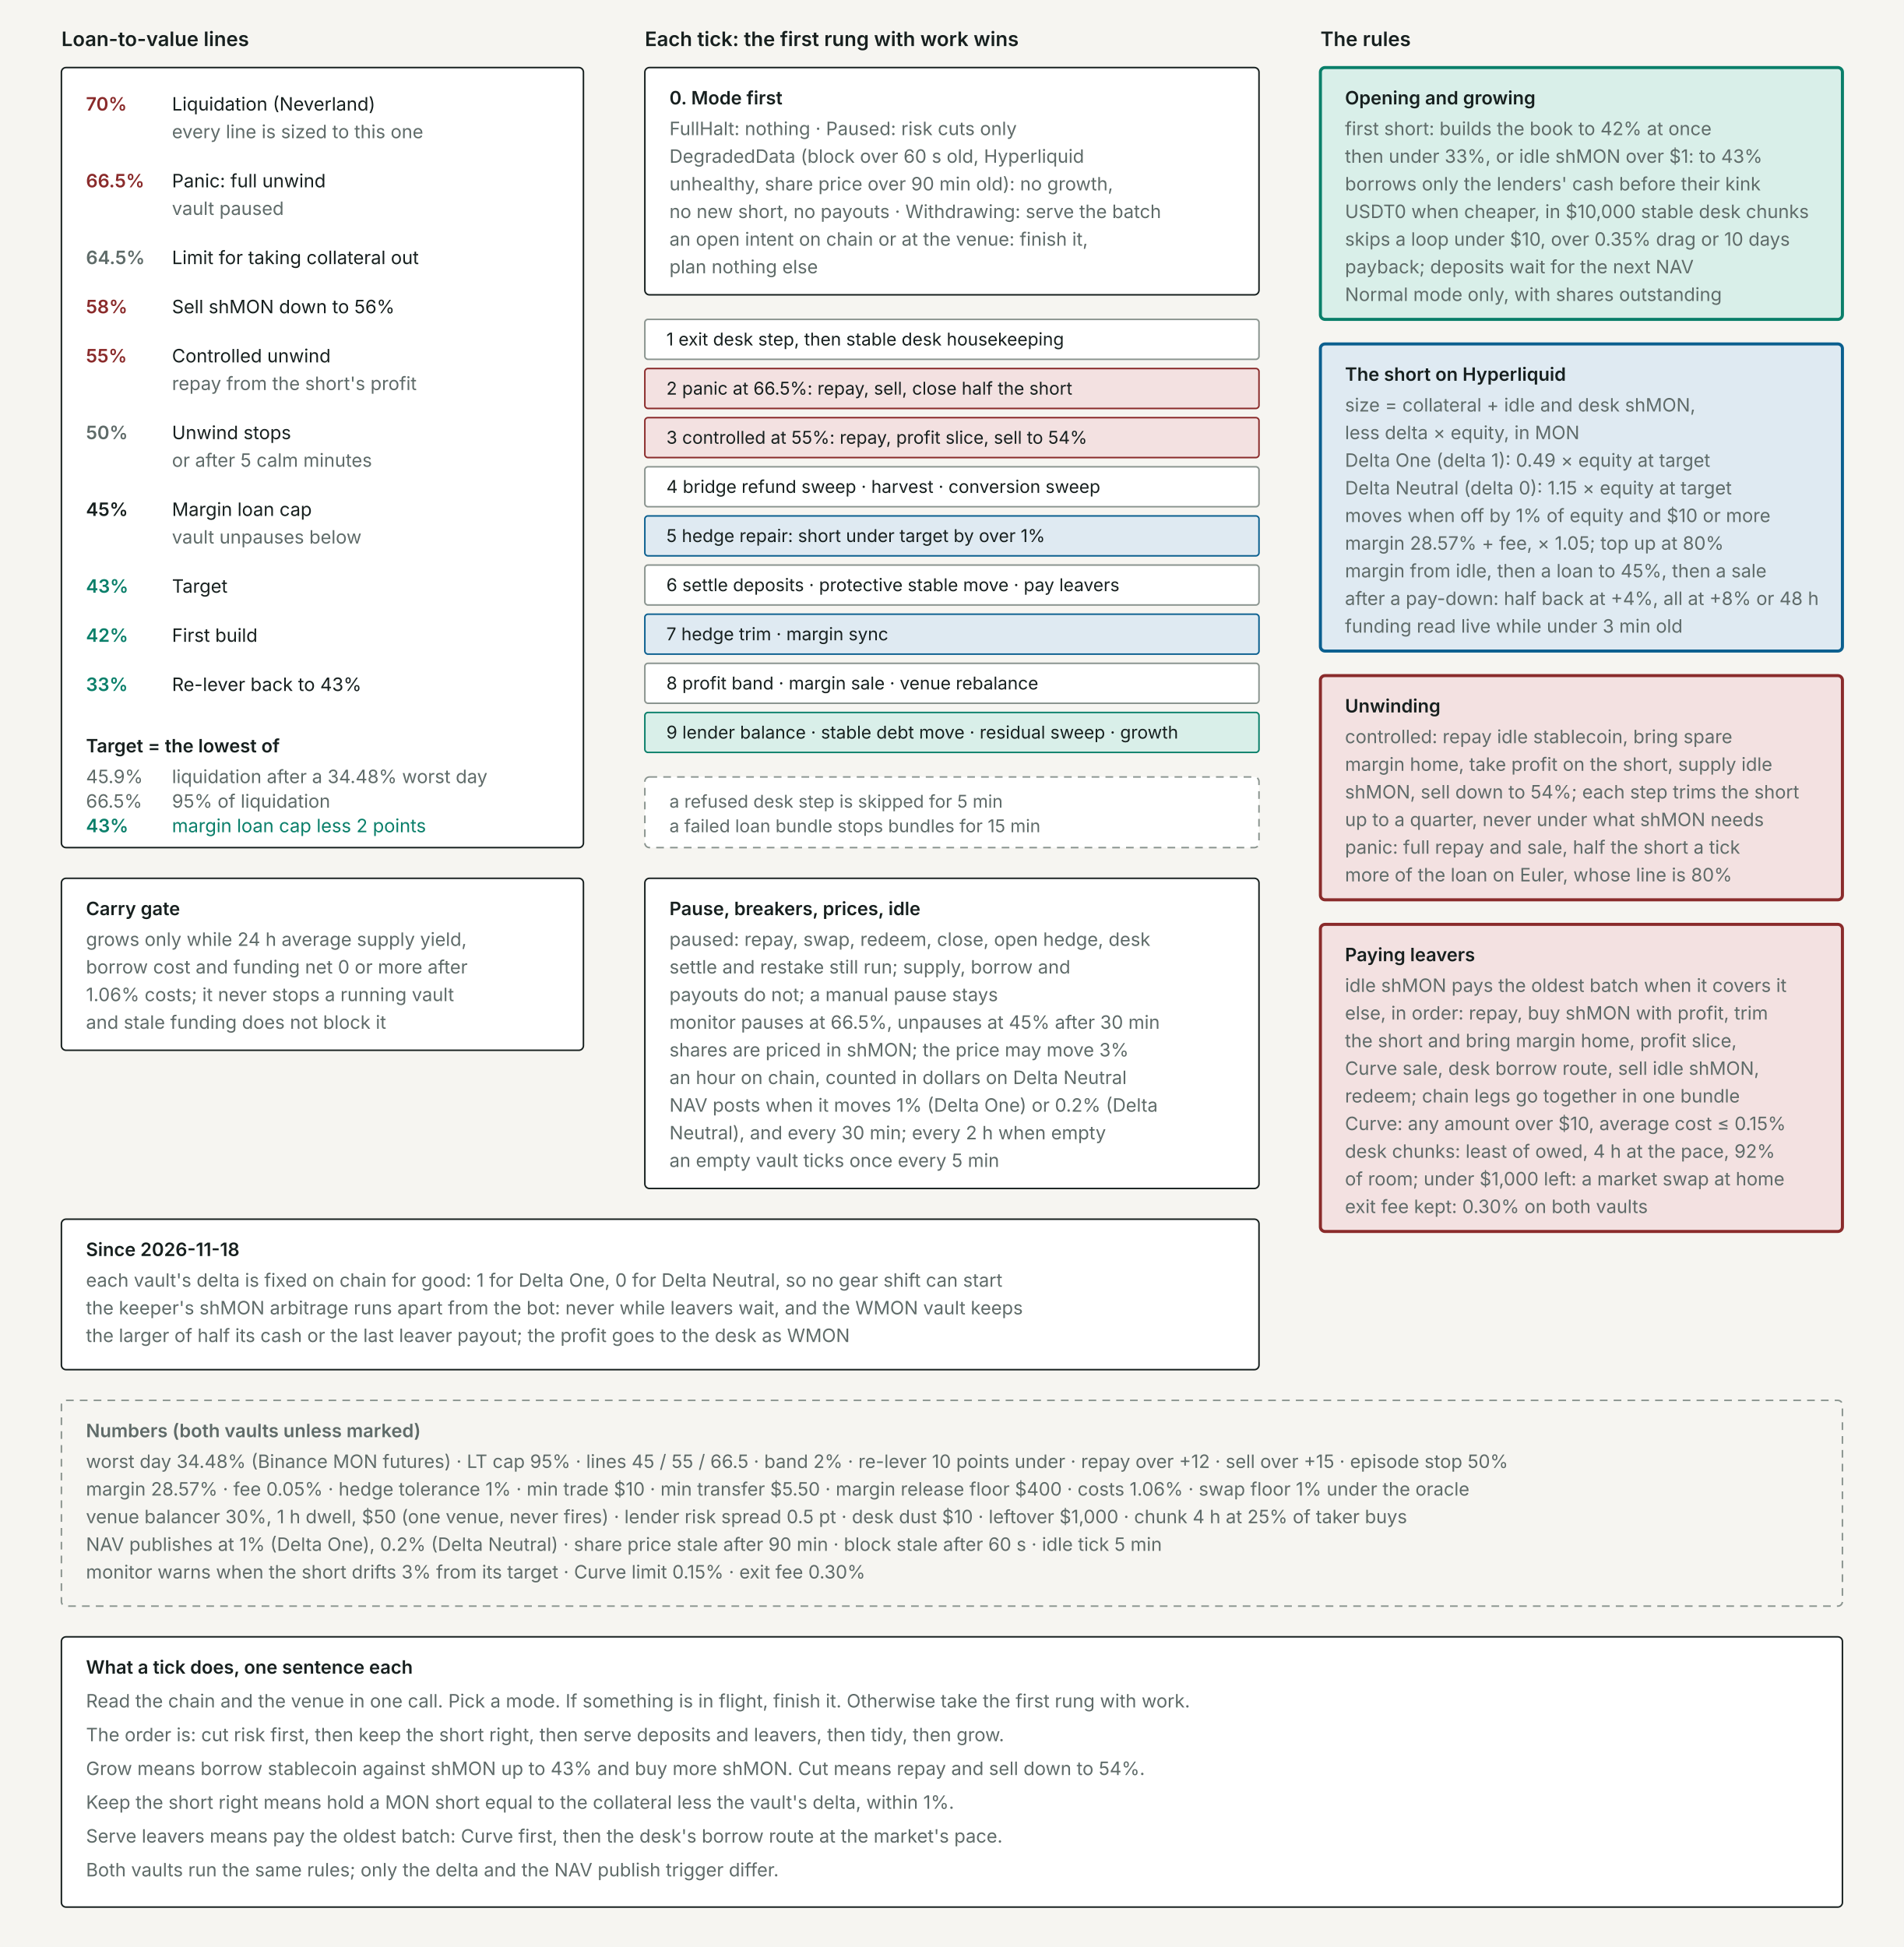
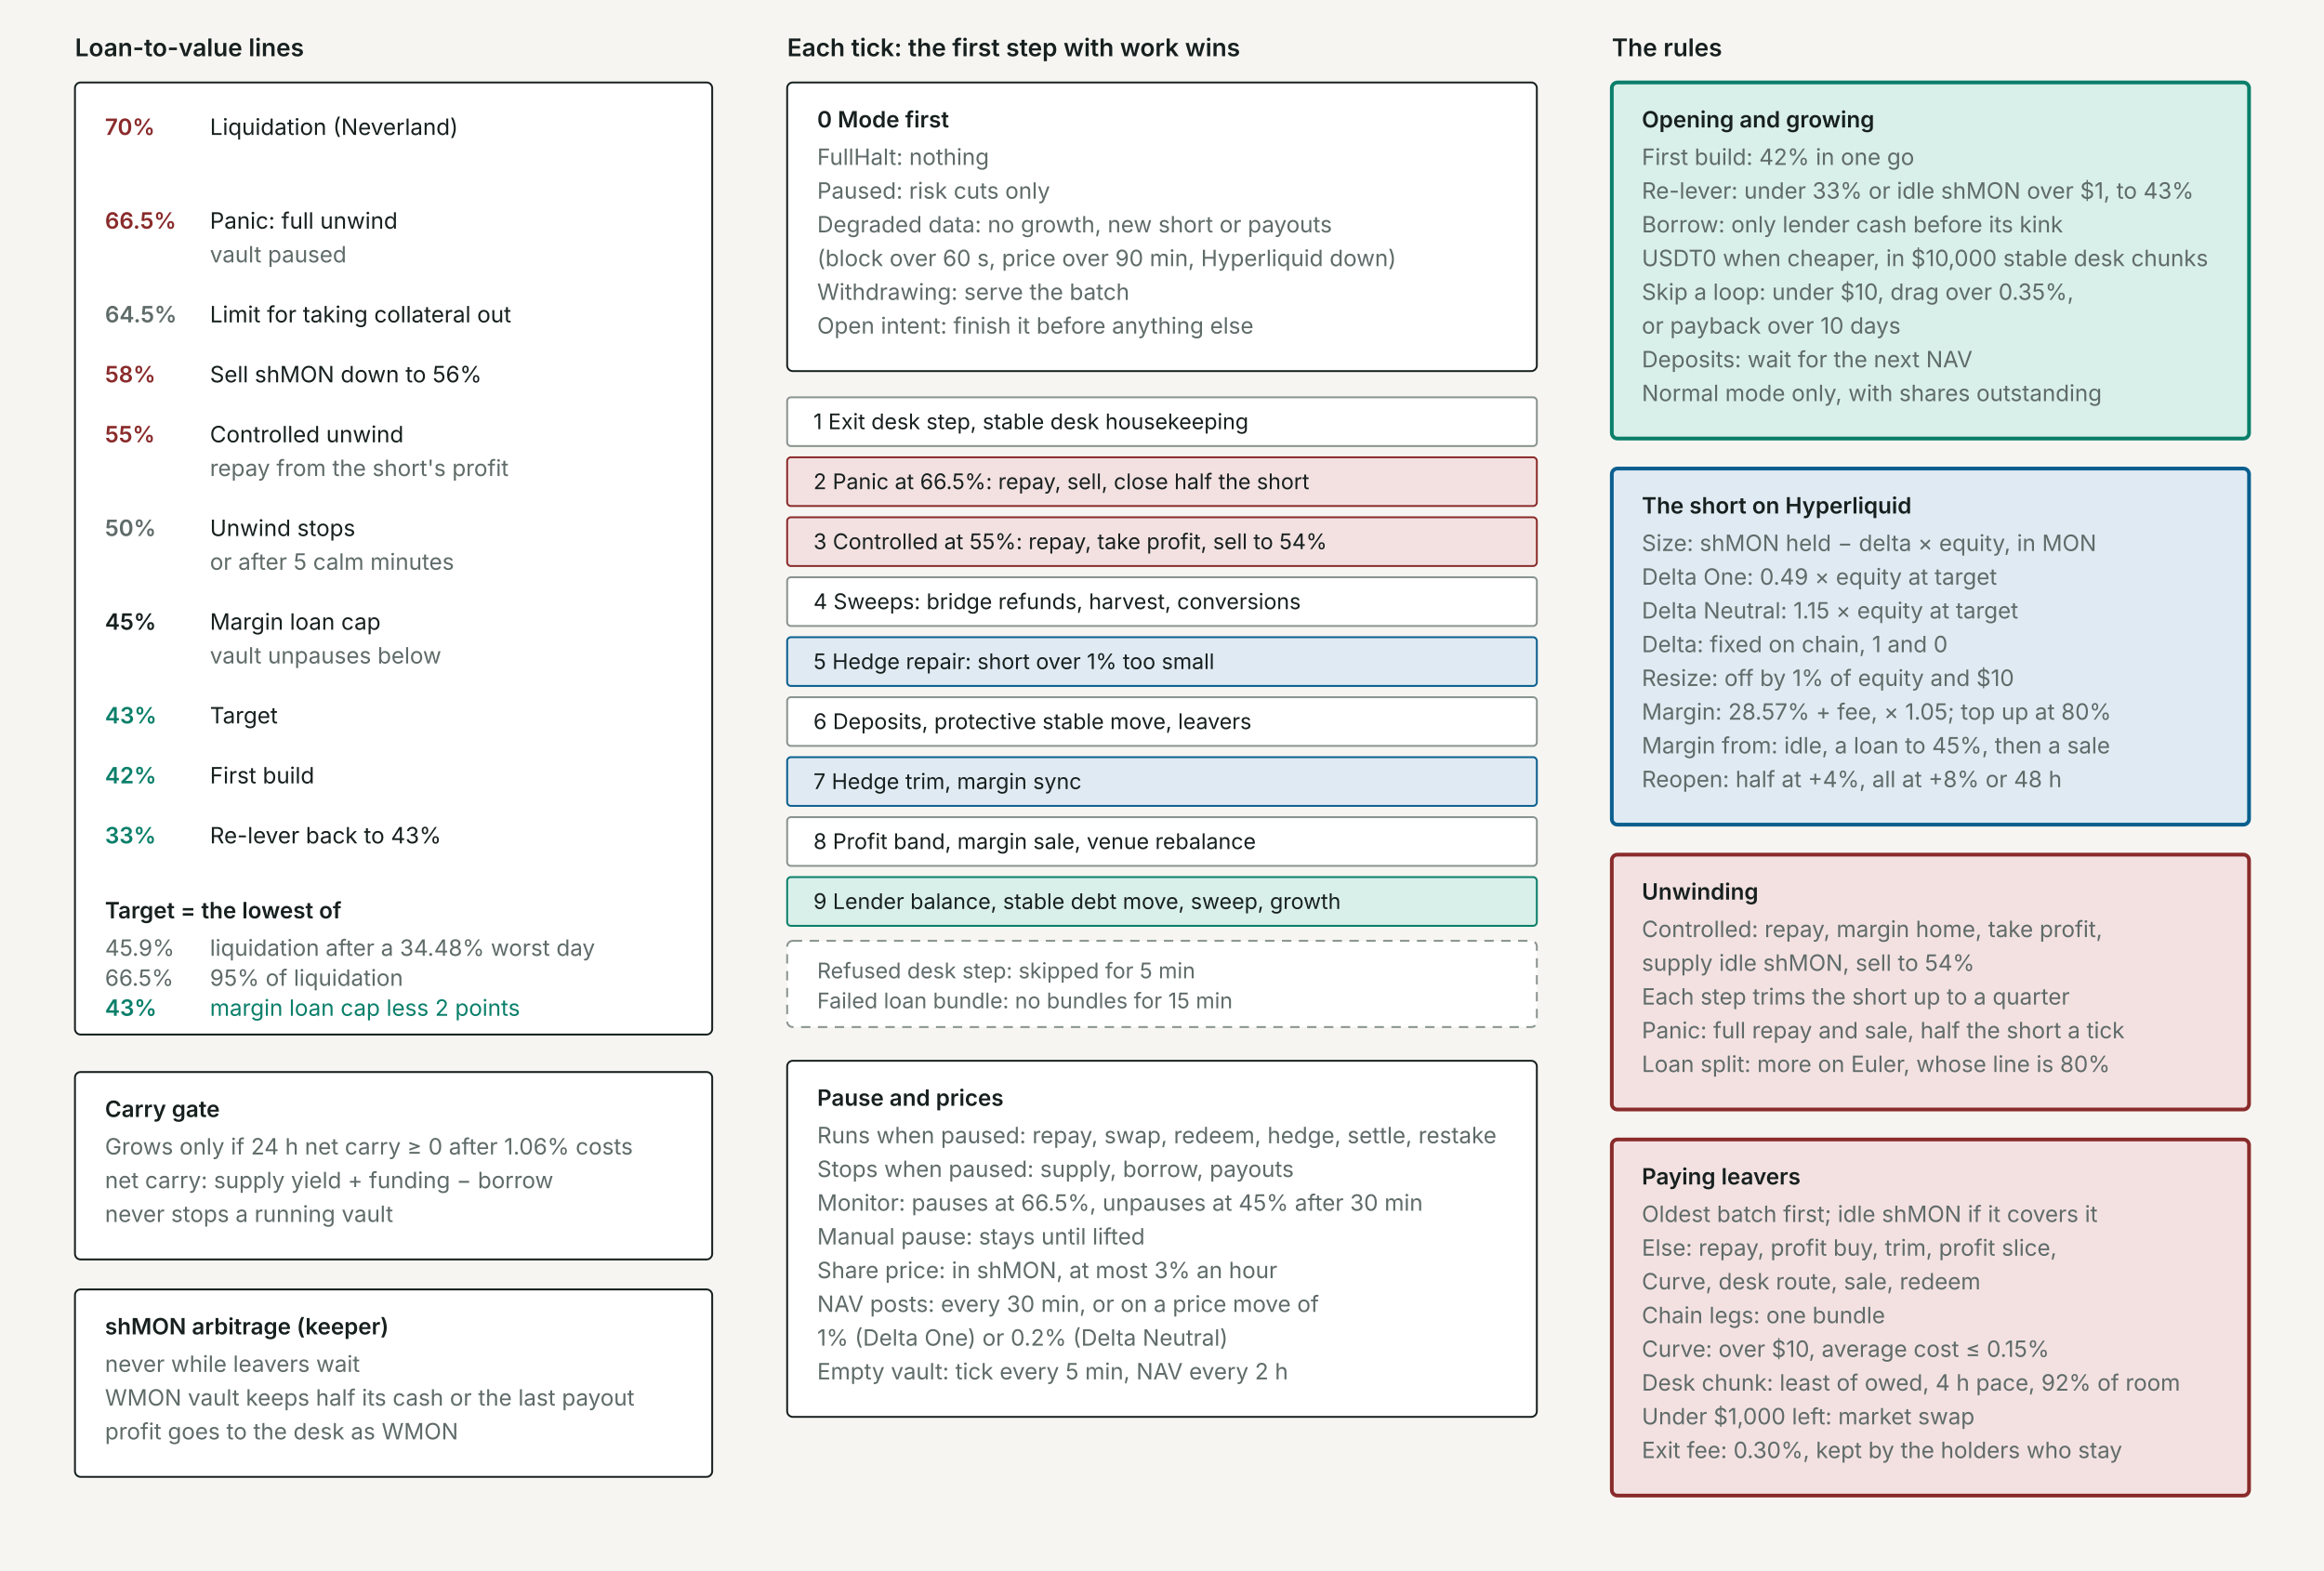
- <svg xmlns="http://www.w3.org/2000/svg" width="1240" height="1268" viewBox="0 0 1240 1268" role="img" aria-label="The bot's loan-to-value lines, the order it tries actions each tick, and the rules for growing the loan, sizing the Hyperliquid short, unwinding, paying leavers, the arbitrage and pausing." style="color:#17201f">
-   <rect x="0" y="0" width="1240" height="1268" fill="#f6f5f1" />
+ <svg xmlns="http://www.w3.org/2000/svg" width="1240" height="838" viewBox="0 0 1240 838" role="img" aria-label="The bot's loan-to-value lines, the order it tries actions each tick, and its rules for growing, the Hyperliquid short, unwinding, paying leavers and the arbitrage." style="color:#17201f">
+   <rect x="0" y="0" width="1240" height="838" fill="#f6f5f1" />
  <g font-family="IBM Plex Sans, system-ui, -apple-system, Segoe UI, sans-serif" font-size="12" fill="#17201f">
    <text x="40" y="30" font-weight="600" font-size="13">Loan-to-value lines</text>
    <rect x="40" y="44" width="340" height="508" rx="3" fill="#ffffff" stroke="#17201f" />
    <g>
      <text x="56" y="72" font-weight="600" fill="#8a2b2b">70%</text>
      <text x="112" y="72">Liquidation (Neverland)</text>
-       <text x="112" y="90" fill="#5f6b69">every line is sized to this one</text>
      <text x="56" y="122" font-weight="600" fill="#8a2b2b">66.5%</text>
      <text x="112" y="122">Panic: full unwind</text>
      <text x="112" y="140" fill="#5f6b69">vault paused</text>
      <text x="56" y="172" font-weight="600" fill="#5f6b69">64.5%</text>
      <text x="112" y="172">Limit for taking collateral out</text>
      <text x="56" y="204" font-weight="600" fill="#8a2b2b">58%</text>
      <text x="112" y="204">Sell shMON down to 56%</text>
      <text x="56" y="236" font-weight="600" fill="#8a2b2b">55%</text>
      <text x="112" y="236">Controlled unwind</text>
      <text x="112" y="254" fill="#5f6b69">repay from the short's profit</text>
      <text x="56" y="286" font-weight="600" fill="#5f6b69">50%</text>
      <text x="112" y="286">Unwind stops</text>
      <text x="112" y="304" fill="#5f6b69">or after 5 calm minutes</text>
      <text x="56" y="336" font-weight="600">45%</text>
      <text x="112" y="336">Margin loan cap</text>
      <text x="112" y="354" fill="#5f6b69">vault unpauses below</text>
      <text x="56" y="386" font-weight="600" fill="#0a7f6a">43%</text>
      <text x="112" y="386">Target</text>
      <text x="56" y="418" font-weight="600" fill="#0a7f6a">42%</text>
      <text x="112" y="418">First build</text>
      <text x="56" y="450" font-weight="600" fill="#0a7f6a">33%</text>
      <text x="112" y="450">Re-lever back to 43%</text>
      <text x="56" y="490" font-weight="600">Target = the lowest of</text>
      <text x="56" y="510" fill="#5f6b69">45.9%</text>
      <text x="112" y="510" fill="#5f6b69">liquidation after a 34.48% worst day</text>
      <text x="56" y="526" fill="#5f6b69">66.5%</text>
      <text x="112" y="526" fill="#5f6b69">95% of liquidation</text>
      <text x="56" y="542" font-weight="600" fill="#0a7f6a">43%</text>
      <text x="112" y="542" fill="#0a7f6a">margin loan cap less 2 points</text>
    </g>
-     <rect x="40" y="572" width="340" height="112" rx="3" fill="#ffffff" stroke="#17201f" />
+     <rect x="40" y="572" width="340" height="100" rx="3" fill="#ffffff" stroke="#17201f" />
    <text x="56" y="596" font-weight="600">Carry gate</text>
-     <text x="56" y="616" fill="#5f6b69">grows only while 24 h average supply yield,</text>
-     <text x="56" y="634" fill="#5f6b69">borrow cost and funding net 0 or more after</text>
-     <text x="56" y="652" fill="#5f6b69">1.06% costs; it never stops a running vault</text>
-     <text x="56" y="670" fill="#5f6b69">and stale funding does not block it</text>
-     <text x="420" y="30" font-weight="600" font-size="13">Each tick: the first rung with work wins</text>
-     <rect x="420" y="44" width="400" height="148" rx="3" fill="#ffffff" stroke="#17201f" />
-     <text x="436" y="68" font-weight="600">0. Mode first</text>
-     <text x="436" y="88" fill="#5f6b69">FullHalt: nothing · Paused: risk cuts only</text>
-     <text x="436" y="106" fill="#5f6b69">DegradedData (block over 60 s old, Hyperliquid</text>
-     <text x="436" y="124" fill="#5f6b69">unhealthy, share price over 90 min old): no growth,</text>
-     <text x="436" y="142" fill="#5f6b69">no new short, no payouts · Withdrawing: serve the batch</text>
-     <text x="436" y="160" fill="#5f6b69">an open intent on chain or at the venue: finish it,</text>
-     <text x="436" y="178" fill="#5f6b69">plan nothing else</text>
+     <text x="56" y="616" fill="#5f6b69">Grows only if 24 h net carry ≥ 0 after 1.06% costs</text>
+     <text x="56" y="634" fill="#5f6b69">net carry: supply yield + funding − borrow</text>
+     <text x="56" y="652" fill="#5f6b69">never stops a running vault</text>
+     <rect x="40" y="688" width="340" height="100" rx="3" fill="#ffffff" stroke="#17201f" />
+     <text x="56" y="712" font-weight="600">shMON arbitrage (keeper)</text>
+     <text x="56" y="732" fill="#5f6b69">never while leavers wait</text>
+     <text x="56" y="750" fill="#5f6b69">WMON vault keeps half its cash or the last payout</text>
+     <text x="56" y="768" fill="#5f6b69">profit goes to the desk as WMON</text>
+     <text x="420" y="30" font-weight="600" font-size="13">Each tick: the first step with work wins</text>
+     <rect x="420" y="44" width="400" height="154" rx="3" fill="#ffffff" stroke="#17201f" />
+     <text x="436" y="68" font-weight="600">0  Mode first</text>
+     <text x="436" y="88" fill="#5f6b69">FullHalt: nothing</text>
+     <text x="436" y="106" fill="#5f6b69">Paused: risk cuts only</text>
+     <text x="436" y="124" fill="#5f6b69">Degraded data: no growth, new short or payouts</text>
+     <text x="436" y="142" fill="#5f6b69">   (block over 60 s, price over 90 min, Hyperliquid down)</text>
+     <text x="436" y="160" fill="#5f6b69">Withdrawing: serve the batch</text>
+     <text x="436" y="178" fill="#5f6b69">Open intent: finish it before anything else</text>
    <g font-size="11.5">
-       <rect x="420" y="208" width="400" height="26" rx="2" fill="#ffffff" stroke="#8a948f" />
-       <text x="434" y="225">1  exit desk step, then stable desk housekeeping</text>
-       <rect x="420" y="240" width="400" height="26" rx="2" fill="#f3e1e1" stroke="#8a2b2b" />
-       <text x="434" y="257">2  panic at 66.5%: repay, sell, close half the short</text>
-       <rect x="420" y="272" width="400" height="26" rx="2" fill="#f3e1e1" stroke="#8a2b2b" />
-       <text x="434" y="289">3  controlled at 55%: repay, profit slice, sell to 54%</text>
-       <rect x="420" y="304" width="400" height="26" rx="2" fill="#ffffff" stroke="#8a948f" />
-       <text x="434" y="321">4  bridge refund sweep · harvest · conversion sweep</text>
-       <rect x="420" y="336" width="400" height="26" rx="2" fill="#dfeaf2" stroke="#0a5f8f" />
-       <text x="434" y="353">5  hedge repair: short under target by over 1%</text>
-       <rect x="420" y="368" width="400" height="26" rx="2" fill="#ffffff" stroke="#8a948f" />
-       <text x="434" y="385">6  settle deposits · protective stable move · pay leavers</text>
-       <rect x="420" y="400" width="400" height="26" rx="2" fill="#dfeaf2" stroke="#0a5f8f" />
-       <text x="434" y="417">7  hedge trim · margin sync</text>
-       <rect x="420" y="432" width="400" height="26" rx="2" fill="#ffffff" stroke="#8a948f" />
-       <text x="434" y="449">8  profit band · margin sale · venue rebalance</text>
-       <rect x="420" y="464" width="400" height="26" rx="2" fill="#d9efe9" stroke="#0a7f6a" />
-       <text x="434" y="481">9  lender balance · stable debt move · residual sweep · growth</text>
+       <rect x="420" y="212" width="400" height="26" rx="2" fill="#ffffff" stroke="#8a948f" />
+       <text x="434" y="229">1  Exit desk step, stable desk housekeeping</text>
+       <rect x="420" y="244" width="400" height="26" rx="2" fill="#f3e1e1" stroke="#8a2b2b" />
+       <text x="434" y="261">2  Panic at 66.5%: repay, sell, close half the short</text>
+       <rect x="420" y="276" width="400" height="26" rx="2" fill="#f3e1e1" stroke="#8a2b2b" />
+       <text x="434" y="293">3  Controlled at 55%: repay, take profit, sell to 54%</text>
+       <rect x="420" y="308" width="400" height="26" rx="2" fill="#ffffff" stroke="#8a948f" />
+       <text x="434" y="325">4  Sweeps: bridge refunds, harvest, conversions</text>
+       <rect x="420" y="340" width="400" height="26" rx="2" fill="#dfeaf2" stroke="#0a5f8f" />
+       <text x="434" y="357">5  Hedge repair: short over 1% too small</text>
+       <rect x="420" y="372" width="400" height="26" rx="2" fill="#ffffff" stroke="#8a948f" />
+       <text x="434" y="389">6  Deposits, protective stable move, leavers</text>
+       <rect x="420" y="404" width="400" height="26" rx="2" fill="#dfeaf2" stroke="#0a5f8f" />
+       <text x="434" y="421">7  Hedge trim, margin sync</text>
+       <rect x="420" y="436" width="400" height="26" rx="2" fill="#ffffff" stroke="#8a948f" />
+       <text x="434" y="453">8  Profit band, margin sale, venue rebalance</text>
+       <rect x="420" y="468" width="400" height="26" rx="2" fill="#d9efe9" stroke="#0a7f6a" />
+       <text x="434" y="485">9  Lender balance, stable debt move, sweep, growth</text>
    </g>
-     <rect x="420" y="506" width="400" height="46" rx="3" fill="#ffffff" stroke="#8a948f" stroke-dasharray="5 4" />
-     <text x="436" y="526" fill="#5f6b69" font-size="11.5">a refused desk step is skipped for 5 min</text>
-     <text x="436" y="542" fill="#5f6b69" font-size="11.5">a failed loan bundle stops bundles for 15 min</text>
-     <rect x="420" y="572" width="400" height="202" rx="3" fill="#ffffff" stroke="#17201f" />
-     <text x="436" y="596" font-weight="600">Pause, breakers, prices, idle</text>
-     <text x="436" y="616" fill="#5f6b69">paused: repay, swap, redeem, close, open hedge, desk</text>
-     <text x="436" y="634" fill="#5f6b69">settle and restake still run; supply, borrow and</text>
-     <text x="436" y="652" fill="#5f6b69">payouts do not; a manual pause stays</text>
-     <text x="436" y="670" fill="#5f6b69">monitor pauses at 66.5%, unpauses at 45% after 30 min</text>
-     <text x="436" y="688" fill="#5f6b69">shares are priced in shMON; the price may move 3%</text>
-     <text x="436" y="706" fill="#5f6b69">an hour on chain, counted in dollars on Delta Neutral</text>
-     <text x="436" y="724" fill="#5f6b69">NAV posts when it moves 1% (Delta One) or 0.2% (Delta</text>
-     <text x="436" y="742" fill="#5f6b69">Neutral), and every 30 min; every 2 h when empty</text>
-     <text x="436" y="760" fill="#5f6b69">an empty vault ticks once every 5 min</text>
+     <rect x="420" y="502" width="400" height="46" rx="3" fill="#ffffff" stroke="#8a948f" stroke-dasharray="5 4" />
+     <text x="436" y="522" fill="#5f6b69" font-size="11.5">Refused desk step: skipped for 5 min</text>
+     <text x="436" y="538" fill="#5f6b69" font-size="11.5">Failed loan bundle: no bundles for 15 min</text>
+     <rect x="420" y="566" width="400" height="190" rx="3" fill="#ffffff" stroke="#17201f" />
+     <text x="436" y="590" font-weight="600">Pause and prices</text>
+     <text x="436" y="610" fill="#5f6b69">Runs when paused: repay, swap, redeem, hedge, settle, restake</text>
+     <text x="436" y="628" fill="#5f6b69">Stops when paused: supply, borrow, payouts</text>
+     <text x="436" y="646" fill="#5f6b69">Monitor: pauses at 66.5%, unpauses at 45% after 30 min</text>
+     <text x="436" y="664" fill="#5f6b69">Manual pause: stays until lifted</text>
+     <text x="436" y="682" fill="#5f6b69">Share price: in shMON, at most 3% an hour</text>
+     <text x="436" y="700" fill="#5f6b69">NAV posts: every 30 min, or on a price move of</text>
+     <text x="436" y="718" fill="#5f6b69">   1% (Delta One) or 0.2% (Delta Neutral)</text>
+     <text x="436" y="736" fill="#5f6b69">Empty vault: tick every 5 min, NAV every 2 h</text>
    <text x="860" y="30" font-weight="600" font-size="13">The rules</text>
-     <rect x="860" y="44" width="340" height="164" rx="3" fill="#d9efe9" stroke="#0a7f6a" stroke-width="2" />
+     <rect x="860" y="44" width="340" height="190" rx="3" fill="#d9efe9" stroke="#0a7f6a" stroke-width="2" />
    <text x="876" y="68" font-weight="600">Opening and growing</text>
-     <text x="876" y="88" fill="#5f6b69">first short: builds the book to 42% at once</text>
-     <text x="876" y="106" fill="#5f6b69">then under 33%, or idle shMON over $1: to 43%</text>
-     <text x="876" y="124" fill="#5f6b69">borrows only the lenders' cash before their kink</text>
+     <text x="876" y="88" fill="#5f6b69">First build: 42% in one go</text>
+     <text x="876" y="106" fill="#5f6b69">Re-lever: under 33% or idle shMON over $1, to 43%</text>
+     <text x="876" y="124" fill="#5f6b69">Borrow: only lender cash before its kink</text>
    <text x="876" y="142" fill="#5f6b69">USDT0 when cheaper, in $10,000 stable desk chunks</text>
-     <text x="876" y="160" fill="#5f6b69">skips a loop under $10, over 0.35% drag or 10 days</text>
-     <text x="876" y="178" fill="#5f6b69">payback; deposits wait for the next NAV</text>
-     <text x="876" y="196" fill="#5f6b69">Normal mode only, with shares outstanding</text>
-     <rect x="860" y="224" width="340" height="200" rx="3" fill="#dfeaf2" stroke="#0a5f8f" stroke-width="2" />
-     <text x="876" y="248" font-weight="600">The short on Hyperliquid</text>
-     <text x="876" y="268" fill="#5f6b69">size = collateral + idle and desk shMON,</text>
-     <text x="876" y="286" fill="#5f6b69">less delta × equity, in MON</text>
-     <text x="876" y="304" fill="#5f6b69">Delta One (delta 1): 0.49 × equity at target</text>
-     <text x="876" y="322" fill="#5f6b69">Delta Neutral (delta 0): 1.15 × equity at target</text>
-     <text x="876" y="340" fill="#5f6b69">moves when off by 1% of equity and $10 or more</text>
-     <text x="876" y="358" fill="#5f6b69">margin 28.57% + fee, × 1.05; top up at 80%</text>
-     <text x="876" y="376" fill="#5f6b69">margin from idle, then a loan to 45%, then a sale</text>
-     <text x="876" y="394" fill="#5f6b69">after a pay-down: half back at +4%, all at +8% or 48 h</text>
-     <text x="876" y="412" fill="#5f6b69">funding read live while under 3 min old</text>
-     <rect x="860" y="440" width="340" height="146" rx="3" fill="#f3e1e1" stroke="#8a2b2b" stroke-width="2" />
-     <text x="876" y="464" font-weight="600">Unwinding</text>
-     <text x="876" y="484" fill="#5f6b69">controlled: repay idle stablecoin, bring spare</text>
-     <text x="876" y="502" fill="#5f6b69">margin home, take profit on the short, supply idle</text>
-     <text x="876" y="520" fill="#5f6b69">shMON, sell down to 54%; each step trims the short</text>
-     <text x="876" y="538" fill="#5f6b69">up to a quarter, never under what shMON needs</text>
-     <text x="876" y="556" fill="#5f6b69">panic: full repay and sale, half the short a tick</text>
-     <text x="876" y="574" fill="#5f6b69">more of the loan on Euler, whose line is 80%</text>
-     <rect x="860" y="602" width="340" height="200" rx="3" fill="#f3e1e1" stroke="#8a2b2b" stroke-width="2" />
-     <text x="876" y="626" font-weight="600">Paying leavers</text>
-     <text x="876" y="646" fill="#5f6b69">idle shMON pays the oldest batch when it covers it</text>
-     <text x="876" y="664" fill="#5f6b69">else, in order: repay, buy shMON with profit, trim</text>
-     <text x="876" y="682" fill="#5f6b69">the short and bring margin home, profit slice,</text>
-     <text x="876" y="700" fill="#5f6b69">Curve sale, desk borrow route, sell idle shMON,</text>
-     <text x="876" y="718" fill="#5f6b69">redeem; chain legs go together in one bundle</text>
-     <text x="876" y="736" fill="#5f6b69">Curve: any amount over $10, average cost ≤ 0.15%</text>
-     <text x="876" y="754" fill="#5f6b69">desk chunks: least of owed, 4 h at the pace, 92%</text>
-     <text x="876" y="772" fill="#5f6b69">of room; under $1,000 left: a market swap at home</text>
-     <text x="876" y="790" fill="#5f6b69">exit fee kept: 0.30% on both vaults</text>
-     <rect x="40" y="794" width="780" height="98" rx="3" fill="#ffffff" stroke="#17201f" />
-     <text x="56" y="818" font-weight="600">Since 2026-11-18</text>
-     <text x="56" y="838" fill="#5f6b69">each vault's delta is fixed on chain for good: 1 for Delta One, 0 for Delta Neutral, so no gear shift can start</text>
-     <text x="56" y="856" fill="#5f6b69">the keeper's shMON arbitrage runs apart from the bot: never while leavers wait, and the WMON vault keeps</text>
-     <text x="56" y="874" fill="#5f6b69">the larger of half its cash or the last leaver payout; the profit goes to the desk as WMON</text>
-     <rect x="40" y="912" width="1160" height="134" rx="3" fill="none" stroke="#8a948f" stroke-dasharray="5 4" />
-     <text x="56" y="936" font-weight="600" fill="#5f6b69">Numbers (both vaults unless marked)</text>
-     <text x="56" y="956" fill="#5f6b69">worst day 34.48% (Binance MON futures) · LT cap 95% · lines 45 / 55 / 66.5 · band 2% · re-lever 10 points under · repay over +12 · sell over +15 · episode stop 50%</text>
-     <text x="56" y="974" fill="#5f6b69">margin 28.57% · fee 0.05% · hedge tolerance 1% · min trade $10 · min transfer $5.50 · margin release floor $400 · costs 1.06% · swap floor 1% under the oracle</text>
-     <text x="56" y="992" fill="#5f6b69">venue balancer 30%, 1 h dwell, $50 (one venue, never fires) · lender risk spread 0.5 pt · desk dust $10 · leftover $1,000 · chunk 4 h at 25% of taker buys</text>
-     <text x="56" y="1010" fill="#5f6b69">NAV publishes at 1% (Delta One), 0.2% (Delta Neutral) · share price stale after 90 min · block stale after 60 s · idle tick 5 min</text>
-     <text x="56" y="1028" fill="#5f6b69">monitor warns when the short drifts 3% from its target · Curve limit 0.15% · exit fee 0.30%</text>
-     <rect x="40" y="1066" width="1160" height="176" rx="3" fill="#ffffff" stroke="#17201f" />
-     <text x="56" y="1090" font-weight="600">What a tick does, one sentence each</text>
-     <text x="56" y="1112" fill="#5f6b69">Read the chain and the venue in one call. Pick a mode. If something is in flight, finish it. Otherwise take the first rung with work.</text>
-     <text x="56" y="1134" fill="#5f6b69">The order is: cut risk first, then keep the short right, then serve deposits and leavers, then tidy, then grow.</text>
-     <text x="56" y="1156" fill="#5f6b69">Grow means borrow stablecoin against shMON up to 43% and buy more shMON. Cut means repay and sell down to 54%.</text>
-     <text x="56" y="1178" fill="#5f6b69">Keep the short right means hold a MON short equal to the collateral less the vault's delta, within 1%.</text>
-     <text x="56" y="1200" fill="#5f6b69">Serve leavers means pay the oldest batch: Curve first, then the desk's borrow route at the market's pace.</text>
-     <text x="56" y="1222" fill="#5f6b69">Both vaults run the same rules; only the delta and the NAV publish trigger differ.</text>
+     <text x="876" y="160" fill="#5f6b69">Skip a loop: under $10, drag over 0.35%,</text>
+     <text x="876" y="178" fill="#5f6b69">   or payback over 10 days</text>
+     <text x="876" y="196" fill="#5f6b69">Deposits: wait for the next NAV</text>
+     <text x="876" y="214" fill="#5f6b69">Normal mode only, with shares outstanding</text>
+     <rect x="860" y="250" width="340" height="190" rx="3" fill="#dfeaf2" stroke="#0a5f8f" stroke-width="2" />
+     <text x="876" y="274" font-weight="600">The short on Hyperliquid</text>
+     <text x="876" y="294" fill="#5f6b69">Size: shMON held − delta × equity, in MON</text>
+     <text x="876" y="312" fill="#5f6b69">Delta One: 0.49 × equity at target</text>
+     <text x="876" y="330" fill="#5f6b69">Delta Neutral: 1.15 × equity at target</text>
+     <text x="876" y="348" fill="#5f6b69">Delta: fixed on chain, 1 and 0</text>
+     <text x="876" y="366" fill="#5f6b69">Resize: off by 1% of equity and $10</text>
+     <text x="876" y="384" fill="#5f6b69">Margin: 28.57% + fee, × 1.05; top up at 80%</text>
+     <text x="876" y="402" fill="#5f6b69">Margin from: idle, a loan to 45%, then a sale</text>
+     <text x="876" y="420" fill="#5f6b69">Reopen: half at +4%, all at +8% or 48 h</text>
+     <rect x="860" y="456" width="340" height="136" rx="3" fill="#f3e1e1" stroke="#8a2b2b" stroke-width="2" />
+     <text x="876" y="480" font-weight="600">Unwinding</text>
+     <text x="876" y="500" fill="#5f6b69">Controlled: repay, margin home, take profit,</text>
+     <text x="876" y="518" fill="#5f6b69">   supply idle shMON, sell to 54%</text>
+     <text x="876" y="536" fill="#5f6b69">Each step trims the short up to a quarter</text>
+     <text x="876" y="554" fill="#5f6b69">Panic: full repay and sale, half the short a tick</text>
+     <text x="876" y="572" fill="#5f6b69">Loan split: more on Euler, whose line is 80%</text>
+     <rect x="860" y="608" width="340" height="190" rx="3" fill="#f3e1e1" stroke="#8a2b2b" stroke-width="2" />
+     <text x="876" y="632" font-weight="600">Paying leavers</text>
+     <text x="876" y="652" fill="#5f6b69">Oldest batch first; idle shMON if it covers it</text>
+     <text x="876" y="670" fill="#5f6b69">Else: repay, profit buy, trim, profit slice,</text>
+     <text x="876" y="688" fill="#5f6b69">   Curve, desk route, sale, redeem</text>
+     <text x="876" y="706" fill="#5f6b69">Chain legs: one bundle</text>
+     <text x="876" y="724" fill="#5f6b69">Curve: over $10, average cost ≤ 0.15%</text>
+     <text x="876" y="742" fill="#5f6b69">Desk chunk: least of owed, 4 h pace, 92% of room</text>
+     <text x="876" y="760" fill="#5f6b69">Under $1,000 left: market swap</text>
+     <text x="876" y="778" fill="#5f6b69">Exit fee: 0.30%, kept by the holders who stay</text>
  </g>
</svg>
